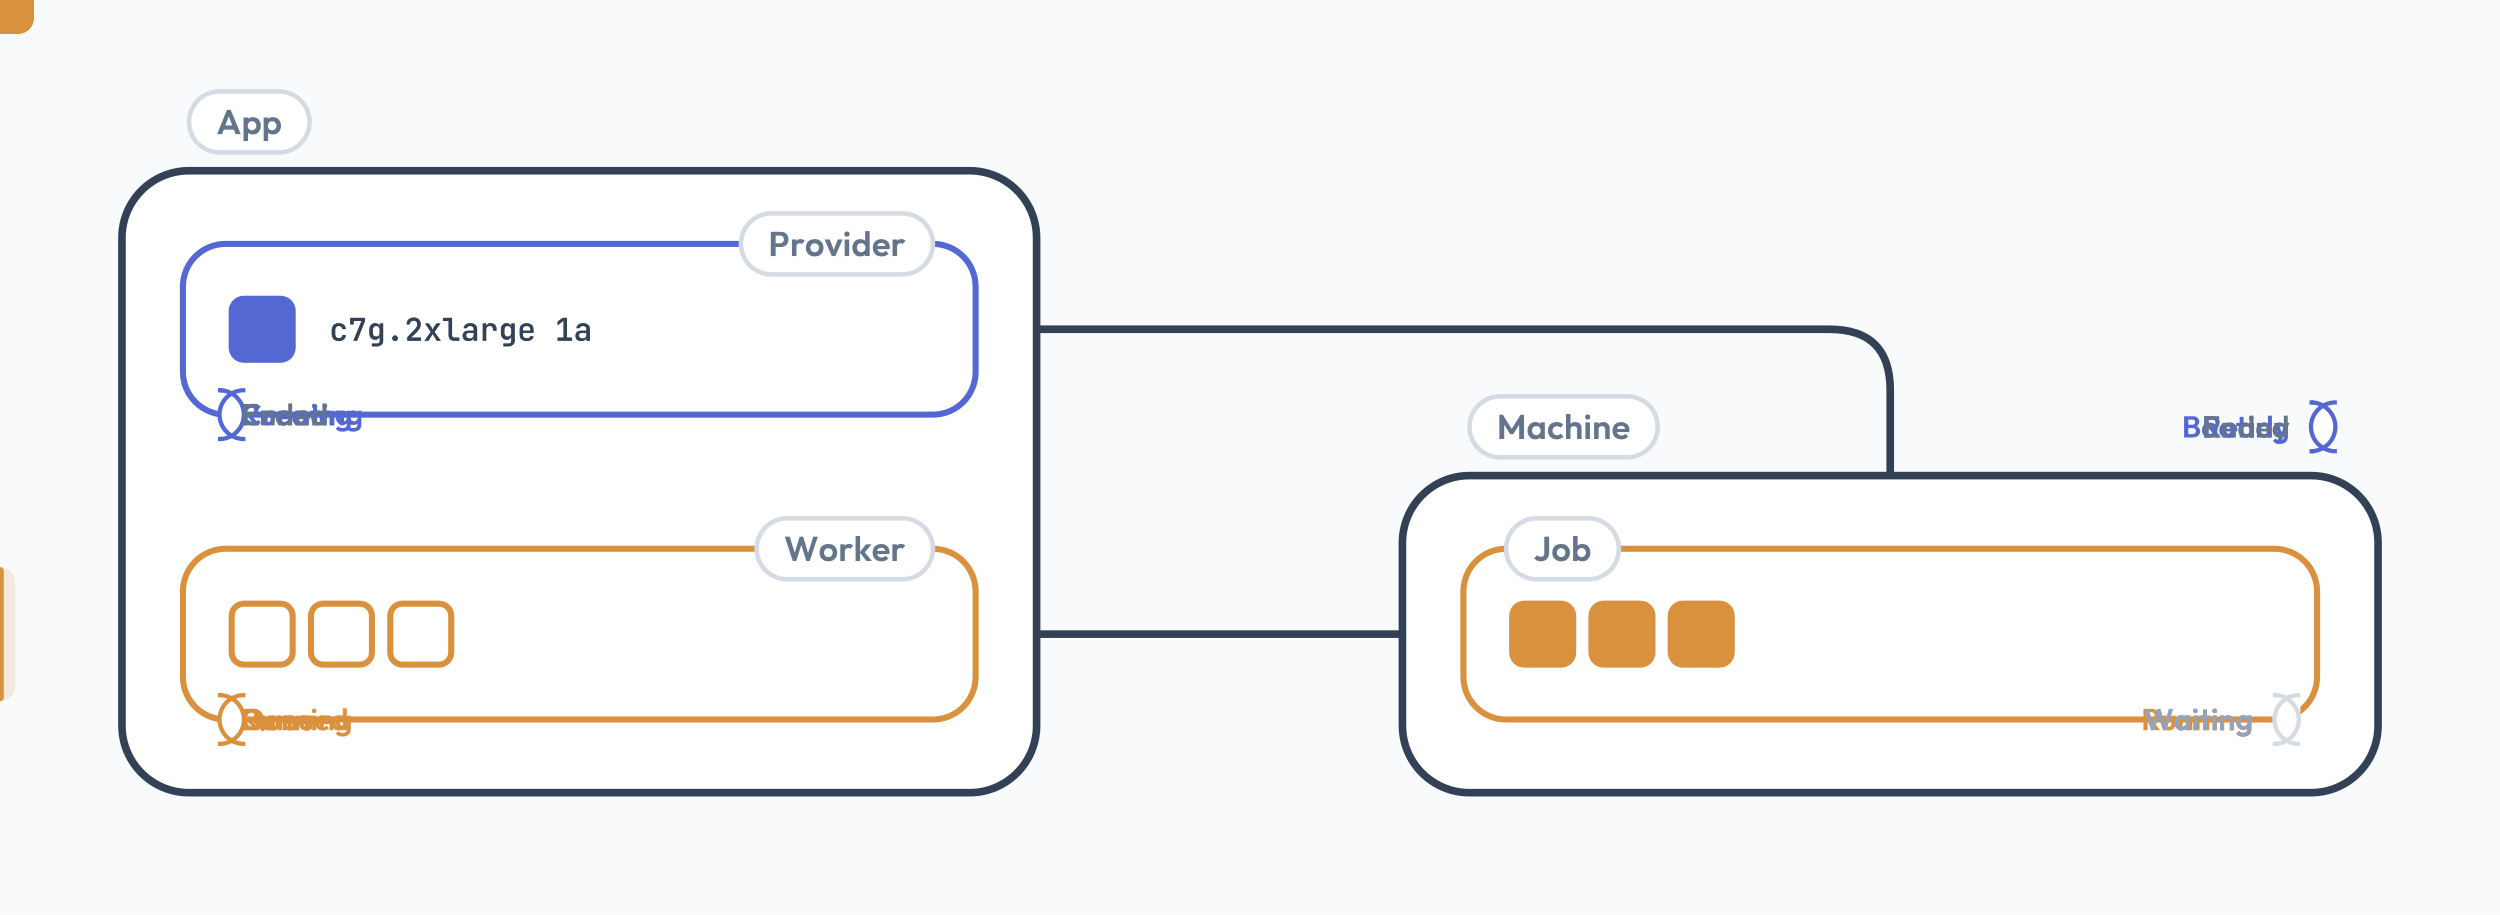
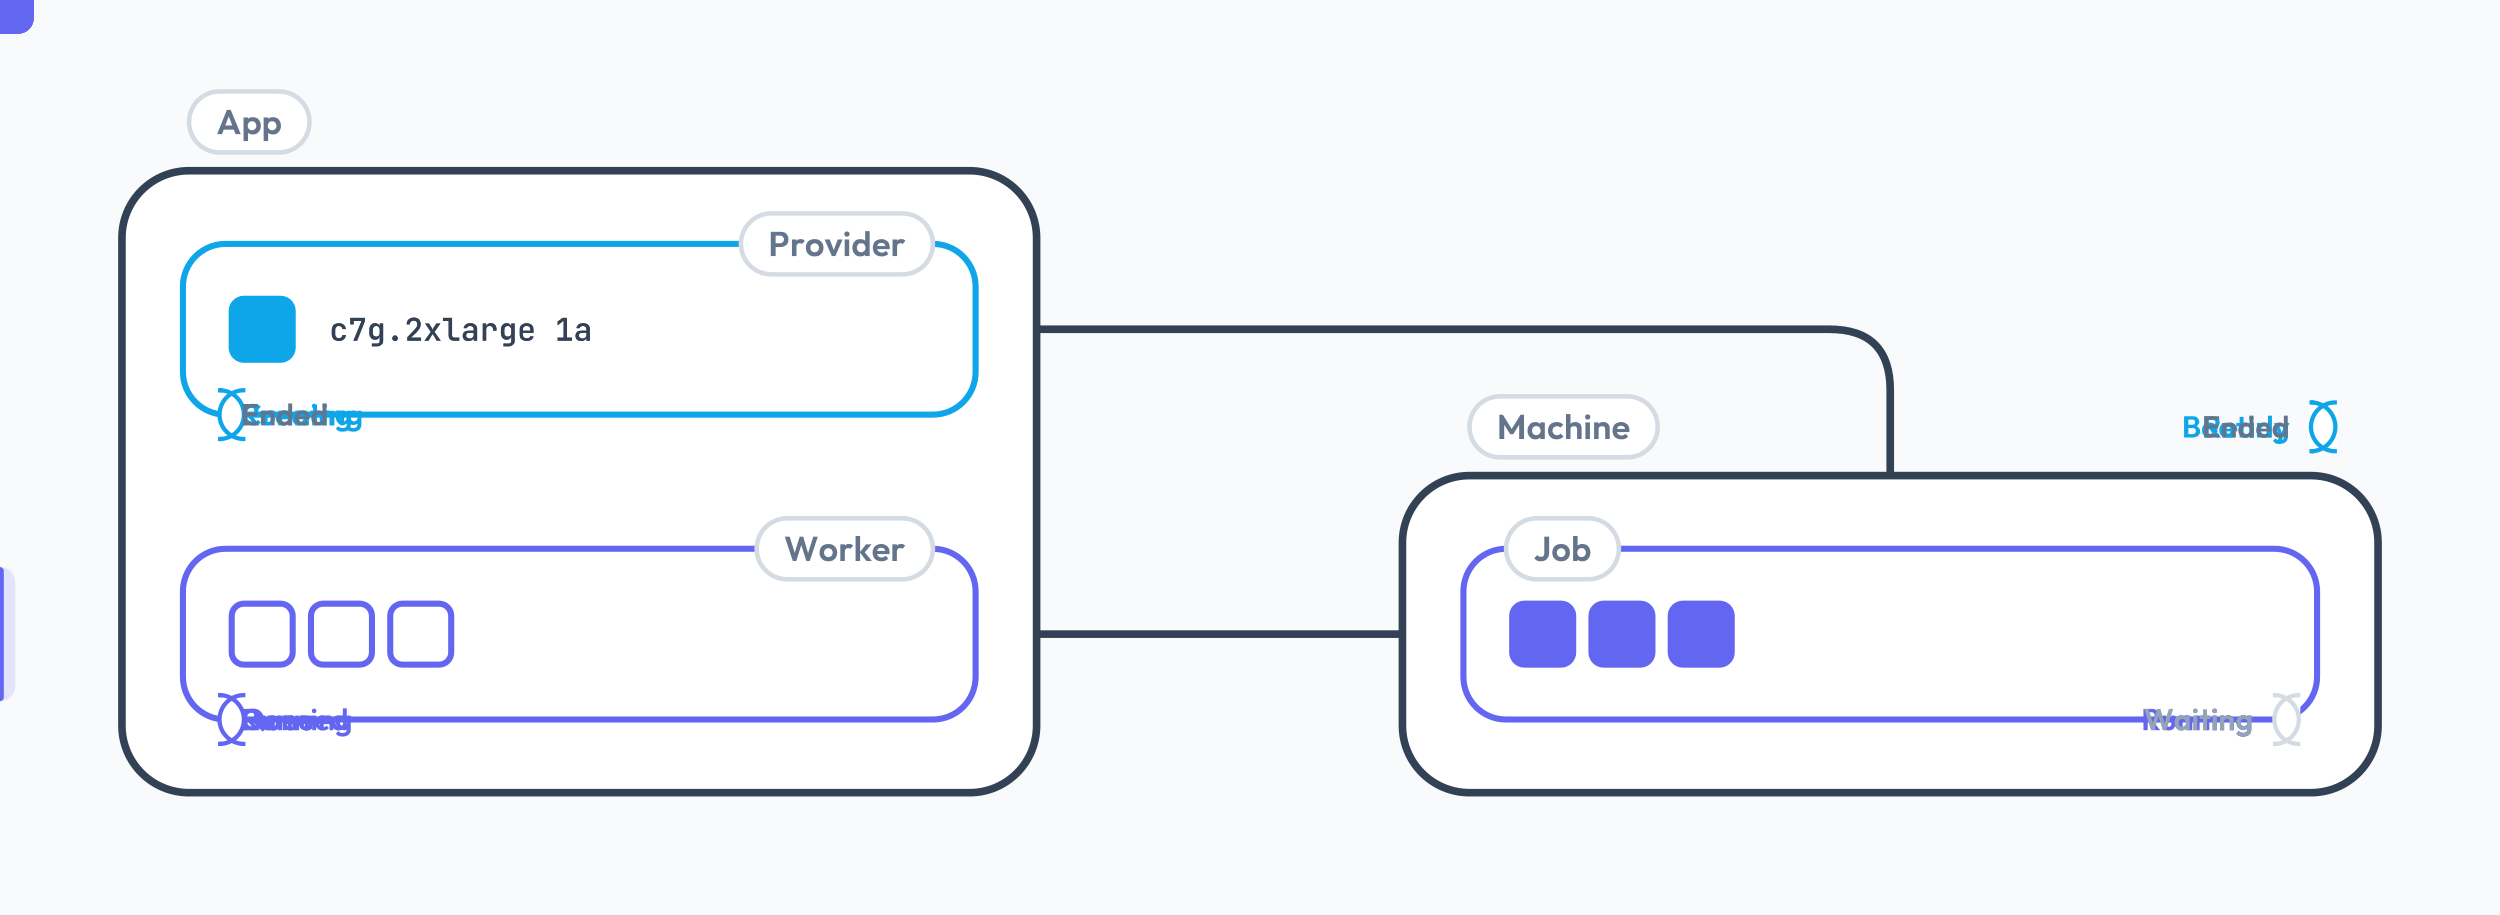
<svg xmlns="http://www.w3.org/2000/svg" viewBox="0 0 820 300" width="820" height="300">
  <style>
@keyframes a1{0.000%{opacity:0}2.113%{opacity:0}4.225%{opacity:1}77.465%{opacity:1}79.577%{opacity:0}100.000%{opacity:0}}
.a1{animation:a1 21.30s ease-in-out infinite}
@keyframes a2{0.000%{opacity:0}23.944%{opacity:0}26.056%{opacity:1}66.197%{opacity:1}68.310%{opacity:0}100.000%{opacity:0}}
.a2{animation:a2 21.30s ease-in-out infinite}
@keyframes a3{0.000%{opacity:1}10.563%{opacity:1}12.676%{opacity:0}77.465%{opacity:0}79.577%{opacity:1}100.000%{opacity:1}}
.a3{animation:a3 21.30s ease-in-out infinite}
@keyframes a4{0.000%{opacity:0}8.451%{opacity:0}10.563%{opacity:1}77.465%{opacity:1}79.577%{opacity:0}100.000%{opacity:0}}
.a4{animation:a4 21.30s ease-in-out infinite}
@keyframes a5{0.000%{transform:translate(-49.32px,0px)}10.563%{transform:translate(-49.32px,0px)}23.239%{transform:translate(-49.32px,0px)}25.352%{transform:translate(-42.71px,0px)}76.761%{transform:translate(-42.71px,0px)}78.873%{transform:translate(-42.69px,0px)}100.000%{transform:translate(-42.69px,0px)}}
.a5{animation:a5 21.30s ease-in-out infinite}
@keyframes a6{0.000%{transform:translate(-41.32px,0px) scaleX(33.32)}10.563%{transform:translate(-41.32px,0px) scaleX(33.32)}23.239%{transform:translate(-41.32px,0px) scaleX(33.32)}25.352%{transform:translate(-34.71px,0px) scaleX(26.71)}76.761%{transform:translate(-34.71px,0px) scaleX(26.71)}78.873%{transform:translate(-34.69px,0px) scaleX(26.69)}100.000%{transform:translate(-34.69px,0px) scaleX(26.69)}}
.a6{animation:a6 21.30s ease-in-out infinite}
@keyframes a7{0.000%{transform:translate(-8.00px,0px)}10.563%{transform:translate(-8.00px,0px)}23.239%{transform:translate(-8.00px,0px)}25.352%{transform:translate(-8.00px,0px)}76.761%{transform:translate(-8.00px,0px)}78.873%{transform:translate(-8.00px,0px)}100.000%{transform:translate(-8.00px,0px)}}
.a7{animation:a7 21.30s ease-in-out infinite}
- @keyframes a8{0.000%{stroke:#5468d4}10.563%{stroke:#5468d4}23.239%{stroke:#5468d4}25.352%{stroke:#5468d4}76.761%{stroke:#5468d4}78.873%{stroke:#64748b}100.000%{stroke:#64748b}}
+ @keyframes a8{0.000%{stroke:#0ea5e9}10.563%{stroke:#0ea5e9}23.239%{stroke:#0ea5e9}25.352%{stroke:#0ea5e9}76.761%{stroke:#0ea5e9}78.873%{stroke:#64748b}100.000%{stroke:#64748b}}
.a8{animation:a8 21.30s ease-in-out infinite}
@keyframes a9{0.000%{opacity:0}10.563%{opacity:0}12.676%{opacity:1}23.239%{opacity:1}24.296%{opacity:0}100.000%{opacity:0}}
.a9{animation:a9 21.30s ease-in-out infinite}
@keyframes a10{0.000%{opacity:0}24.296%{opacity:0}25.352%{opacity:1}76.761%{opacity:1}77.817%{opacity:0}100.000%{opacity:0}}
.a10{animation:a10 21.30s ease-in-out infinite}
@keyframes a11{0.000%{opacity:0}77.817%{opacity:0}78.873%{opacity:1}100.000%{opacity:1}}
.a11{animation:a11 21.30s ease-in-out infinite}
@keyframes a12{0.000%{opacity:0}10.563%{opacity:0}12.676%{opacity:1}94.366%{opacity:1}96.479%{opacity:0}100.000%{opacity:0}}
.a12{animation:a12 21.30s ease-in-out infinite}
@keyframes a13{0.000%{opacity:0}25.704%{opacity:0}28.169%{opacity:1}64.789%{opacity:1}67.254%{opacity:0}100.000%{opacity:0}}
.a13{animation:a13 21.30s ease-in-out infinite}
@keyframes a14{0.000%{opacity:0}26.408%{opacity:0}28.169%{opacity:1}64.789%{opacity:1}66.549%{opacity:0}100.000%{opacity:0}}
.a14{animation:a14 21.30s ease-in-out infinite}
@keyframes a15{0.000%{transform:translate(492px,0px);opacity:0}36.549%{transform:translate(492px,0px);opacity:0}36.620%{transform:translate(492px,0px);opacity:1}50.704%{transform:translate(748px,0px);opacity:1}52.113%{transform:translate(748px,0px);opacity:0}100.000%{transform:translate(492px,0px);opacity:0}}
.a15{animation:a15 21.30s linear infinite}
@keyframes a16{0.000%{opacity:0}26.056%{opacity:0}28.169%{opacity:1}64.789%{opacity:1}66.901%{opacity:0}100.000%{opacity:0}}
.a16{animation:a16 21.30s ease-in-out infinite}
@keyframes a17{0.000%{transform:translate(-49.91px,0px)}23.239%{transform:translate(-49.91px,0px)}28.169%{transform:translate(-49.91px,0px)}30.282%{transform:translate(-50.65px,0px)}64.789%{transform:translate(-50.65px,0px)}66.901%{transform:translate(-49.91px,0px)}100.000%{transform:translate(-49.91px,0px)}}
.a17{animation:a17 21.30s ease-in-out infinite}
@keyframes a18{0.000%{transform:translate(-41.91px,0px) scaleX(33.91)}23.239%{transform:translate(-41.91px,0px) scaleX(33.91)}28.169%{transform:translate(-41.91px,0px) scaleX(33.91)}30.282%{transform:translate(-42.65px,0px) scaleX(34.65)}64.789%{transform:translate(-42.65px,0px) scaleX(34.65)}66.901%{transform:translate(-41.91px,0px) scaleX(33.91)}100.000%{transform:translate(-41.91px,0px) scaleX(33.91)}}
.a18{animation:a18 21.30s ease-in-out infinite}
@keyframes a19{0.000%{transform:translate(-8.00px,0px)}23.239%{transform:translate(-8.00px,0px)}28.169%{transform:translate(-8.00px,0px)}30.282%{transform:translate(-8.00px,0px)}64.789%{transform:translate(-8.00px,0px)}66.901%{transform:translate(-8.00px,0px)}100.000%{transform:translate(-8.00px,0px)}}
.a19{animation:a19 21.30s ease-in-out infinite}
- @keyframes a20{0.000%{stroke:#d5dbe3}23.239%{stroke:#d5dbe3}28.169%{stroke:#d5dbe3}30.282%{stroke:#d9913e}64.789%{stroke:#d9913e}66.901%{stroke:#d5dbe3}100.000%{stroke:#d5dbe3}}
+ @keyframes a20{0.000%{stroke:#d5dbe3}23.239%{stroke:#d5dbe3}28.169%{stroke:#d5dbe3}30.282%{stroke:#6366f1}64.789%{stroke:#6366f1}66.901%{stroke:#d5dbe3}100.000%{stroke:#d5dbe3}}
.a20{animation:a20 21.30s ease-in-out infinite}
@keyframes a21{0.000%{opacity:0}23.239%{opacity:0}25.352%{opacity:1}28.169%{opacity:1}29.225%{opacity:0}100.000%{opacity:0}}
.a21{animation:a21 21.30s ease-in-out infinite}
@keyframes a22{0.000%{opacity:0}29.225%{opacity:0}30.282%{opacity:1}64.789%{opacity:1}65.845%{opacity:0}100.000%{opacity:0}}
.a22{animation:a22 21.30s ease-in-out infinite}
@keyframes a23{0.000%{opacity:0}65.845%{opacity:0}66.901%{opacity:1}100.000%{opacity:1}}
.a23{animation:a23 21.30s ease-in-out infinite}
@keyframes a24{0.000%{opacity:0}23.239%{opacity:0}25.352%{opacity:1}76.761%{opacity:1}78.873%{opacity:0}100.000%{opacity:0}}
.a24{animation:a24 21.30s ease-in-out infinite}
@keyframes a25{0.000%{opacity:1}26.056%{opacity:1}27.113%{opacity:0}98.944%{opacity:0}100.000%{opacity:1}}
.a25{animation:a25 21.30s ease-in-out infinite}
@keyframes a26{0.000%{opacity:0}25.000%{opacity:0}26.056%{opacity:1}98.944%{opacity:1}100.000%{opacity:0}}
.a26{animation:a26 21.30s ease-in-out infinite}
@keyframes a27{0.000%{opacity:0}21.831%{opacity:0}23.239%{opacity:1}77.465%{opacity:1}78.873%{opacity:0}100.000%{opacity:0}}
.a27{animation:a27 21.30s ease-in-out infinite}
@keyframes a28{0.000%{opacity:1}23.239%{opacity:1}24.648%{opacity:0}77.465%{opacity:0}79.577%{opacity:0.5}94.366%{opacity:0.5}100.000%{opacity:1}}
.a28{animation:a28 21.30s ease-in-out infinite}
@keyframes a29{0.000%{opacity:0}21.831%{opacity:0}23.239%{opacity:1}77.465%{opacity:1}78.873%{opacity:0}100.000%{opacity:0}}
.a29{animation:a29 21.30s ease-in-out infinite}
@keyframes a30{0.000%{transform:translate(0.00px,0px)}2.113%{transform:translate(0.00px,0px)}23.239%{transform:translate(0.00px,0px)}25.352%{transform:translate(0.00px,0px)}77.465%{transform:translate(0.00px,0px)}79.577%{transform:translate(0.00px,0px)}100.000%{transform:translate(0.00px,0px)}}
.a30{animation:a30 21.30s ease-in-out infinite}
@keyframes a31{0.000%{transform:translate(8.00px,0px) scaleX(38.10)}2.113%{transform:translate(8.00px,0px) scaleX(38.10)}23.239%{transform:translate(8.00px,0px) scaleX(38.10)}25.352%{transform:translate(8.00px,0px) scaleX(34.65)}77.465%{transform:translate(8.00px,0px) scaleX(34.65)}79.577%{transform:translate(8.00px,0px) scaleX(26.69)}100.000%{transform:translate(8.00px,0px) scaleX(26.69)}}
.a31{animation:a31 21.30s ease-in-out infinite}
@keyframes a32{0.000%{transform:translate(46.10px,0px)}2.113%{transform:translate(46.10px,0px)}23.239%{transform:translate(46.10px,0px)}25.352%{transform:translate(42.65px,0px)}77.465%{transform:translate(42.65px,0px)}79.577%{transform:translate(34.69px,0px)}100.000%{transform:translate(34.69px,0px)}}
.a32{animation:a32 21.30s ease-in-out infinite}
- @keyframes a33{0.000%{stroke:#5468d4}2.113%{stroke:#5468d4}23.239%{stroke:#5468d4}25.352%{stroke:#5468d4}77.465%{stroke:#5468d4}79.577%{stroke:#64748b}100.000%{stroke:#64748b}}
+ @keyframes a33{0.000%{stroke:#0ea5e9}2.113%{stroke:#0ea5e9}23.239%{stroke:#0ea5e9}25.352%{stroke:#0ea5e9}77.465%{stroke:#0ea5e9}79.577%{stroke:#64748b}100.000%{stroke:#64748b}}
.a33{animation:a33 21.30s ease-in-out infinite}
@keyframes a34{0.000%{opacity:0}2.113%{opacity:0}4.225%{opacity:1}23.239%{opacity:1}24.296%{opacity:0}100.000%{opacity:0}}
.a34{animation:a34 21.30s ease-in-out infinite}
@keyframes a35{0.000%{opacity:0}24.296%{opacity:0}25.352%{opacity:1}77.465%{opacity:1}78.521%{opacity:0}100.000%{opacity:0}}
.a35{animation:a35 21.30s ease-in-out infinite}
@keyframes a36{0.000%{opacity:0}78.521%{opacity:0}79.577%{opacity:1}100.000%{opacity:1}}
.a36{animation:a36 21.30s ease-in-out infinite}
@keyframes a37{0.000%{opacity:0}2.113%{opacity:0}4.225%{opacity:1}94.366%{opacity:1}96.479%{opacity:0}100.000%{opacity:0}}
.a37{animation:a37 21.30s ease-in-out infinite}
@keyframes a38{0.000%{transform:translate(0.00px,0px)}2.113%{transform:translate(0.00px,0px)}26.056%{transform:translate(0.00px,0px)}28.169%{transform:translate(0.00px,0px)}66.197%{transform:translate(0.00px,0px)}68.310%{transform:translate(0.00px,0px)}100.000%{transform:translate(0.00px,0px)}}
.a38{animation:a38 21.30s ease-in-out infinite}
@keyframes a39{0.000%{transform:translate(8.00px,0px) scaleX(33.31)}2.113%{transform:translate(8.00px,0px) scaleX(33.31)}26.056%{transform:translate(8.00px,0px) scaleX(33.31)}28.169%{transform:translate(8.00px,0px) scaleX(34.65)}66.197%{transform:translate(8.00px,0px) scaleX(34.65)}68.310%{transform:translate(8.00px,0px) scaleX(22.09)}100.000%{transform:translate(8.00px,0px) scaleX(22.09)}}
.a39{animation:a39 21.30s ease-in-out infinite}
@keyframes a40{0.000%{transform:translate(41.31px,0px)}2.113%{transform:translate(41.31px,0px)}26.056%{transform:translate(41.31px,0px)}28.169%{transform:translate(42.65px,0px)}66.197%{transform:translate(42.65px,0px)}68.310%{transform:translate(30.09px,0px)}100.000%{transform:translate(30.09px,0px)}}
.a40{animation:a40 21.30s ease-in-out infinite}
- @keyframes a41{0.000%{stroke:#d9913e}2.113%{stroke:#d9913e}26.056%{stroke:#d9913e}28.169%{stroke:#d9913e}66.197%{stroke:#d9913e}68.310%{stroke:#d9913e}100.000%{stroke:#d9913e}}
+ @keyframes a41{0.000%{stroke:#6366f1}2.113%{stroke:#6366f1}26.056%{stroke:#6366f1}28.169%{stroke:#6366f1}66.197%{stroke:#6366f1}68.310%{stroke:#6366f1}100.000%{stroke:#6366f1}}
.a41{animation:a41 21.30s ease-in-out infinite}
@keyframes a42{0.000%{opacity:0}2.113%{opacity:0}4.225%{opacity:1}26.056%{opacity:1}27.113%{opacity:0}100.000%{opacity:0}}
.a42{animation:a42 21.30s ease-in-out infinite}
@keyframes a43{0.000%{opacity:0}27.113%{opacity:0}28.169%{opacity:1}66.197%{opacity:1}67.254%{opacity:0}100.000%{opacity:0}}
.a43{animation:a43 21.30s ease-in-out infinite}
@keyframes a44{0.000%{opacity:0}67.254%{opacity:0}68.310%{opacity:1}100.000%{opacity:1}}
.a44{animation:a44 21.30s ease-in-out infinite}
@keyframes a45{0.000%{opacity:0}2.113%{opacity:0}4.225%{opacity:1}94.366%{opacity:1}96.479%{opacity:0}100.000%{opacity:0}}
.a45{animation:a45 21.30s ease-in-out infinite}
@keyframes a46{0.000%{transform:translate(320.0px,108.0px);opacity:0}4.155%{transform:translate(320.0px,108.0px);opacity:0}4.232%{transform:translate(320.0px,108.0px);opacity:1}9.537%{transform:translate(620.0px,108.0px);opacity:1}10.563%{transform:translate(620.0px,166.0px);opacity:1}11.127%{transform:translate(620.0px,166.0px);opacity:0}100.000%{transform:translate(620.0px,166.0px);opacity:0}}
.a46{animation:a46 21.30s linear infinite}
@keyframes a47{0.000%{transform:translate(320.0px,108.0px);opacity:0}70.352%{transform:translate(320.0px,108.0px);opacity:0}70.430%{transform:translate(320.0px,108.0px);opacity:1}75.734%{transform:translate(620.0px,108.0px);opacity:1}76.761%{transform:translate(620.0px,166.0px);opacity:1}77.324%{transform:translate(620.0px,166.0px);opacity:0}100.000%{transform:translate(620.0px,166.0px);opacity:0}}
.a47{animation:a47 21.30s linear infinite}
@keyframes a48{0.000%{opacity:1}31.690%{opacity:1}31.761%{opacity:0}98.592%{opacity:0}100.000%{opacity:1}}
.a48{animation:a48 21.30s ease-in-out infinite}
@keyframes a49{0.000%{transform:translate(86.0px,208.0px);opacity:0}31.620%{transform:translate(86.0px,208.0px);opacity:0}31.697%{transform:translate(86.0px,208.0px);opacity:1}39.437%{transform:translate(558.0px,208.0px);opacity:1}40.955%{transform:translate(558.0px,208.0px);opacity:1}41.026%{transform:translate(558.0px,208.0px);opacity:0}100.000%{transform:translate(558.0px,208.0px);opacity:0}}
.a49{animation:a49 21.30s linear infinite}
@keyframes a50{0.000%{opacity:0}39.688%{opacity:0}40.251%{opacity:1}57.746%{opacity:1}58.310%{opacity:0}100.000%{opacity:0}}
.a50{animation:a50 21.30s ease-in-out infinite}
@keyframes a51{0.000%{transform:translate(558.0px,208.0px);opacity:0}57.676%{transform:translate(558.0px,208.0px);opacity:0}57.754%{transform:translate(558.0px,208.0px);opacity:1}65.493%{transform:translate(138.0px,208.0px);opacity:1}94.366%{transform:translate(138.0px,208.0px);opacity:1}94.437%{transform:translate(138.0px,208.0px);opacity:0}100.000%{transform:translate(138.0px,208.0px);opacity:0}}
.a51{animation:a51 21.30s linear infinite}
@keyframes a52{0.000%{opacity:1}29.577%{opacity:1}29.648%{opacity:0}98.592%{opacity:0}100.000%{opacity:1}}
.a52{animation:a52 21.30s ease-in-out infinite}
@keyframes a53{0.000%{transform:translate(112.0px,208.0px);opacity:0}29.507%{transform:translate(112.0px,208.0px);opacity:0}29.585%{transform:translate(112.0px,208.0px);opacity:1}37.324%{transform:translate(532.0px,208.0px);opacity:1}39.525%{transform:translate(532.0px,208.0px);opacity:1}39.595%{transform:translate(532.0px,208.0px);opacity:0}100.000%{transform:translate(532.0px,208.0px);opacity:0}}
.a53{animation:a53 21.30s linear infinite}
@keyframes a54{0.000%{opacity:0}38.257%{opacity:0}38.820%{opacity:1}55.634%{opacity:1}56.197%{opacity:0}100.000%{opacity:0}}
.a54{animation:a54 21.30s ease-in-out infinite}
@keyframes a55{0.000%{transform:translate(532.0px,208.0px);opacity:0}55.563%{transform:translate(532.0px,208.0px);opacity:0}55.641%{transform:translate(532.0px,208.0px);opacity:1}63.380%{transform:translate(112.0px,208.0px);opacity:1}94.366%{transform:translate(112.0px,208.0px);opacity:1}94.437%{transform:translate(112.0px,208.0px);opacity:0}100.000%{transform:translate(112.0px,208.0px);opacity:0}}
.a55{animation:a55 21.30s linear infinite}
@keyframes a56{0.000%{opacity:1}27.465%{opacity:1}27.535%{opacity:0}98.592%{opacity:0}100.000%{opacity:1}}
.a56{animation:a56 21.30s ease-in-out infinite}
@keyframes a57{0.000%{transform:translate(138.0px,208.0px);opacity:0}27.394%{transform:translate(138.0px,208.0px);opacity:0}27.472%{transform:translate(138.0px,208.0px);opacity:1}35.211%{transform:translate(506.0px,208.0px);opacity:1}38.094%{transform:translate(506.0px,208.0px);opacity:1}38.165%{transform:translate(506.0px,208.0px);opacity:0}100.000%{transform:translate(506.0px,208.0px);opacity:0}}
.a57{animation:a57 21.30s linear infinite}
@keyframes a58{0.000%{opacity:0}36.827%{opacity:0}37.390%{opacity:1}53.521%{opacity:1}54.085%{opacity:0}100.000%{opacity:0}}
.a58{animation:a58 21.30s ease-in-out infinite}
@keyframes a59{0.000%{transform:translate(506.0px,208.0px);opacity:0}53.451%{transform:translate(506.0px,208.0px);opacity:0}53.528%{transform:translate(506.0px,208.0px);opacity:1}61.268%{transform:translate(86.0px,208.0px);opacity:1}94.366%{transform:translate(86.0px,208.0px);opacity:1}94.437%{transform:translate(86.0px,208.0px);opacity:0}100.000%{transform:translate(86.0px,208.0px);opacity:0}}
.a59{animation:a59 21.30s linear infinite}
</style>
  <rect width="820" height="300" fill="#f8fafc" />
  <defs>
    <path id="g0" d="M7 0V-70H17L45 -25H40L68 -70H78V0H64V-47L67 -46L47 -14H38L18 -46L21 -47V0Z" />
    <path id="g1" d="M26 1Q19 1 14 -2Q9 -6 6 -11Q3 -17 3 -24Q3 -31 6 -37Q9 -43 14 -46Q19 -49 26 -49Q31 -49 35 -47Q39 -45 42 -41Q44 -38 44 -33V-15Q44 -11 42 -7Q39 -3 35 -1Q31 1 26 1ZM28 -11Q34 -11 37 -15Q41 -18 41 -24Q41 -28 39 -31Q38 -34 35 -36Q32 -37 28 -37Q25 -37 22 -36Q19 -34 18 -31Q16 -28 16 -24Q16 -20 18 -17Q19 -14 22 -13Q25 -11 28 -11ZM40 0V-13L42 -25L40 -36V-48H53V0Z" />
    <path id="g2" d="M29 1Q21 1 15 -2Q9 -6 6 -11Q3 -17 3 -24Q3 -31 6 -37Q9 -43 15 -46Q21 -49 29 -49Q34 -49 39 -47Q44 -45 47 -41L39 -33Q37 -35 34 -36Q32 -37 29 -37Q25 -37 22 -35Q19 -34 18 -31Q16 -28 16 -24Q16 -20 18 -17Q19 -15 22 -13Q25 -11 29 -11Q32 -11 35 -12Q37 -13 39 -16L48 -7Q44 -3 39 -1Q34 1 29 1Z" />
    <path id="g3" d="M38 0V-28Q38 -32 36 -35Q33 -37 29 -37Q26 -37 24 -36Q21 -35 20 -33Q19 -31 19 -28L14 -30Q14 -36 16 -40Q19 -44 23 -47Q27 -49 33 -49Q38 -49 42 -47Q47 -45 49 -40Q51 -36 51 -31V0ZM6 0V-72H19V0Z" />
    <path id="g4" d="M6 0V-48H19V0ZM12 -56Q9 -56 7 -58Q5 -60 5 -64Q5 -67 7 -69Q9 -71 12 -71Q16 -71 18 -69Q20 -67 20 -64Q20 -60 18 -58Q16 -56 12 -56Z" />
    <path id="g5" d="M38 0V-28Q38 -32 36 -35Q33 -37 29 -37Q26 -37 24 -36Q21 -35 20 -33Q19 -31 19 -28L14 -30Q14 -36 16 -40Q19 -44 23 -47Q27 -49 33 -49Q38 -49 42 -47Q47 -44 49 -40Q51 -35 51 -31V0ZM6 0V-48H19V0Z" />
    <path id="g6" d="M29 1Q21 1 15 -2Q9 -5 6 -11Q3 -17 3 -24Q3 -31 6 -37Q9 -43 15 -46Q21 -49 28 -49Q35 -49 40 -46Q46 -43 49 -38Q52 -32 52 -25Q52 -24 52 -23Q51 -21 51 -20L10 -20V-29L45 -29L40 -25Q40 -30 38 -33Q37 -35 34 -37Q32 -38 28 -38Q24 -38 21 -37Q18 -35 17 -32Q15 -29 15 -24Q15 -20 17 -17Q19 -13 22 -12Q25 -10 29 -10Q32 -10 35 -11Q38 -13 41 -15L48 -7Q45 -3 40 -1Q35 1 29 1Z" />
    <path id="g7" d="M17 0V-11H36Q40 -11 43 -14Q46 -17 46 -21Q46 -24 45 -26Q43 -29 41 -30Q39 -31 36 -31H17V-42H34Q38 -42 41 -44Q43 -46 43 -51Q43 -55 41 -57Q38 -59 34 -59H17V-70H36Q43 -70 47 -68Q52 -65 54 -61Q57 -57 57 -52Q57 -46 53 -42Q50 -37 43 -35L43 -40Q51 -37 55 -32Q60 -27 60 -20Q60 -15 57 -10Q54 -5 49 -3Q43 0 36 0ZM7 0V-70H21V0Z" />
    <path id="g8" d="M28 1Q21 1 15 -2Q9 -6 6 -11Q3 -17 3 -24Q3 -31 6 -37Q9 -43 15 -46Q21 -49 28 -49Q36 -49 42 -46Q47 -43 51 -37Q54 -31 54 -24Q54 -17 51 -11Q48 -6 42 -2Q36 1 28 1ZM28 -11Q32 -11 35 -13Q38 -14 39 -17Q41 -20 41 -24Q41 -28 39 -31Q38 -34 35 -35Q32 -37 28 -37Q25 -37 22 -35Q19 -34 18 -31Q16 -28 16 -24Q16 -20 18 -17Q19 -14 22 -13Q25 -11 28 -11Z" />
    <path id="g9" d="M13 0V-68H26V0ZM2 -37V-48H37V-37Z" />
    <path id="g10" d="M26 21Q18 21 12 19Q6 16 3 11L11 3Q14 6 18 8Q21 9 26 9Q32 9 36 6Q39 3 39 -2V-14L41 -25L39 -36V-48H52V-2Q52 5 49 10Q46 15 40 18Q34 21 26 21ZM25 -1Q19 -1 14 -4Q9 -8 6 -13Q3 -19 3 -25Q3 -32 6 -38Q9 -43 14 -46Q19 -49 25 -49Q31 -49 35 -47Q39 -45 41 -41Q44 -38 44 -33V-18Q44 -13 41 -9Q39 -5 35 -3Q31 -1 25 -1ZM28 -13Q32 -13 34 -15Q37 -16 38 -19Q40 -22 40 -25Q40 -29 38 -32Q37 -34 34 -36Q32 -37 28 -37Q24 -37 22 -36Q19 -34 18 -32Q16 -29 16 -25Q16 -22 18 -19Q19 -16 22 -15Q24 -13 28 -13Z" />
    <path id="g11" d="M17 -29V-40H33Q38 -40 41 -43Q44 -45 44 -50Q44 -54 41 -56Q39 -59 34 -59H17V-70H35Q42 -70 47 -68Q52 -65 55 -60Q58 -56 58 -50Q58 -44 55 -39Q52 -34 47 -32Q41 -29 34 -29ZM7 0V-70H21V0ZM46 0 22 -30 35 -34 62 0Z" />
    <path id="g12" d="M26 1Q19 1 14 -2Q9 -6 6 -11Q3 -17 3 -24Q3 -31 6 -37Q9 -43 14 -46Q19 -49 26 -49Q31 -49 36 -47Q40 -45 42 -41Q45 -38 45 -33V-16Q45 -11 42 -7Q40 -3 36 -1Q31 1 26 1ZM28 -11Q32 -11 35 -13Q38 -14 39 -17Q41 -20 41 -24Q41 -28 39 -31Q38 -34 35 -36Q32 -37 28 -37Q25 -37 22 -36Q19 -34 18 -31Q16 -28 16 -24Q16 -20 18 -17Q19 -14 22 -13Q25 -11 28 -11ZM53 0H40V-13L42 -25L40 -36V-72H53Z" />
    <path id="g13" d="M21 0 1 -48H15L28 -11H24L38 -48H52L30 0ZM8 20 22 -11 30 0 22 20Z" />
    <path id="g14" d="M7 0V-70H21V0ZM17 0V-12H56V0ZM17 -30V-42H53V-30ZM17 -58V-70H56V-58Z" />
    <path id="g15" d="M21 1Q15 1 10 -1Q5 -4 2 -8L11 -17Q13 -14 15 -13Q18 -12 21 -12Q24 -12 27 -13Q29 -14 30 -17Q31 -19 31 -23V-70H45V-24Q45 -16 42 -11Q39 -5 34 -2Q28 1 21 1Z" />
    <path id="g16" d="M33 1Q27 1 23 -1Q19 -3 16 -7Q14 -11 14 -16V-33Q14 -38 16 -41Q19 -45 23 -47Q27 -49 33 -49Q39 -49 45 -46Q50 -43 53 -37Q56 -31 56 -24Q56 -17 53 -11Q50 -6 45 -2Q39 1 33 1ZM6 0V-72H19V-36L17 -25L19 -13V0ZM30 -11Q34 -11 37 -13Q39 -14 41 -17Q43 -20 43 -24Q43 -28 41 -31Q39 -34 37 -36Q34 -37 30 -37Q27 -37 24 -36Q21 -34 20 -31Q18 -28 18 -24Q18 -20 20 -17Q21 -14 24 -13Q27 -11 30 -11Z" />
    <path id="g17" d="M25 0 2 -70H16L33 -16H28L45 -70H55L71 -16H67L84 -70H97L74 0H64L47 -54H52L35 0Z" />
    <path id="g18" d="M26 1Q20 1 15 -2Q10 -4 7 -9Q5 -14 5 -20V-48H18V-21Q18 -18 19 -15Q20 -13 22 -12Q24 -11 26 -11Q30 -11 33 -14Q35 -16 35 -21V-48H48V-20Q48 -14 45 -9Q43 -4 38 -2Q33 1 26 1Z" />
    <path id="g19" d="M2 0 30 -70H41L70 0H55L33 -58H38L16 0ZM17 -13V-25H55V-13Z" />
    <path id="g20" d="M33 1Q27 1 23 -1Q19 -3 16 -7Q14 -11 14 -15V-33Q14 -37 16 -41Q19 -45 23 -47Q27 -49 33 -49Q39 -49 45 -46Q50 -43 53 -37Q56 -31 56 -24Q56 -17 53 -11Q50 -6 45 -2Q39 1 33 1ZM6 20V-48H19V-36L17 -24L19 -12V20ZM30 -11Q34 -11 37 -13Q39 -14 41 -17Q43 -20 43 -24Q43 -28 41 -31Q39 -34 37 -36Q34 -37 30 -37Q27 -37 24 -36Q21 -34 20 -31Q18 -28 18 -24Q18 -20 20 -17Q21 -14 24 -13Q27 -11 30 -11Z" />
    <path id="g21" d="M17 -26V-37H34Q37 -37 39 -38Q42 -40 43 -42Q45 -45 45 -48Q45 -52 43 -54Q42 -57 39 -58Q37 -59 34 -59H17V-70H35Q42 -70 47 -68Q52 -65 55 -60Q58 -55 58 -48Q58 -41 55 -36Q52 -31 47 -29Q42 -26 35 -26ZM7 0V-70H21V0Z" />
    <path id="g22" d="M6 0V-48H19V0ZM19 -27 14 -30Q15 -39 19 -44Q23 -49 31 -49Q35 -49 38 -48Q40 -47 43 -44L35 -35Q33 -36 32 -37Q30 -37 28 -37Q24 -37 22 -35Q19 -32 19 -27Z" />
    <path id="g23" d="M21 0 0 -48H15L30 -8H23L38 -48H52L31 0Z" />
    <path id="g24" d="M37 0 18 -25 36 -48H52L30 -22L30 -28L53 0ZM6 0V-72H19V0Z" />
    <path id="g25" d="M30 1Q24 1 18 -2Q13 -4 11 -9Q8 -14 8 -20V-35Q8 -41 11 -46Q13 -51 18 -53Q24 -56 30 -56Q40 -56 46 -51Q52 -46 53 -37H42Q42 -41 39 -44Q36 -47 30 -47Q25 -47 22 -43Q19 -40 19 -35V-20Q19 -15 22 -12Q25 -8 30 -8Q36 -8 39 -11Q42 -14 42 -18H53Q52 -9 46 -4Q40 1 30 1Z" />
    <path id="g26" d="M17 0 43 -63H18V-52H7V-73H54V-63L29 0Z" />
    <path id="g27" d="M16 18V9H33Q37 9 39 7Q41 5 41 1V-5L41 -15H39L41 -17Q41 -11 37 -7Q33 -3 26 -3Q18 -3 13 -9Q8 -15 8 -24V-35Q8 -45 13 -50Q18 -56 26 -56Q33 -56 37 -52Q41 -49 41 -42L39 -44H41L41 -55H52V1Q52 9 46 13Q41 18 33 18ZM30 -13Q35 -13 38 -16Q41 -19 41 -25V-35Q41 -40 38 -43Q35 -47 30 -47Q25 -47 22 -44Q19 -40 19 -35V-25Q19 -19 22 -16Q25 -13 30 -13Z" />
    <path id="g28" d="M30 1Q26 1 24 -1Q21 -4 21 -8Q21 -12 24 -14Q26 -17 30 -17Q34 -17 36 -14Q39 -12 39 -8Q39 -4 36 -1Q34 1 30 1Z" />
    <path id="g29" d="M9 0V-11L31 -34Q36 -39 39 -44Q41 -48 41 -52Q41 -58 38 -61Q35 -64 30 -64Q24 -64 21 -61Q17 -58 17 -52H7Q7 -59 10 -64Q13 -69 18 -71Q23 -74 30 -74Q37 -74 42 -71Q47 -69 49 -64Q52 -59 52 -53Q52 -47 49 -40Q45 -34 38 -26L21 -10H53V0Z" />
    <path id="g30" d="M4 0 24 -28 6 -55H18L28 -40Q28 -39 29 -37Q30 -36 30 -35Q30 -36 31 -37Q32 -39 32 -40L42 -55H55L36 -28L56 0H43L33 -17Q32 -18 31 -19Q31 -21 30 -22Q30 -21 29 -19Q28 -18 27 -17L17 0Z" />
    <path id="g31" d="M38 0Q33 0 29 -2Q25 -4 23 -8Q21 -12 21 -17V-63H3V-73H32V-17Q32 -14 34 -12Q35 -10 38 -10H55V0Z" />
    <path id="g32" d="M25 1Q16 1 11 -3Q6 -8 6 -16Q6 -23 11 -28Q16 -32 26 -32H41V-37Q41 -42 38 -44Q35 -47 30 -47Q26 -47 23 -45Q20 -43 19 -40H9Q10 -47 16 -52Q22 -56 31 -56Q40 -56 46 -51Q52 -46 52 -38V0H41V-10H40L41 -12Q41 -6 37 -3Q32 1 25 1ZM28 -7Q34 -7 37 -10Q41 -13 41 -18V-25H26Q22 -25 19 -23Q17 -20 17 -16Q17 -12 20 -10Q23 -7 28 -7Z" />
    <path id="g33" d="M10 0V-55H21V-44H23L20 -38Q20 -47 24 -51Q28 -56 35 -56Q44 -56 49 -51Q54 -45 54 -36V-32H43V-35Q43 -41 40 -44Q38 -47 32 -47Q27 -47 24 -44Q21 -41 21 -35V0Z" />
    <path id="g34" d="M30 1Q23 1 18 -2Q13 -4 10 -9Q8 -14 8 -20V-35Q8 -41 10 -46Q13 -51 18 -53Q23 -56 30 -56Q37 -56 42 -53Q47 -51 50 -46Q52 -41 52 -35V-25H18V-20Q18 -14 21 -11Q24 -8 30 -8Q35 -8 38 -9Q41 -11 41 -14H52Q51 -7 45 -3Q39 1 30 1ZM42 -31V-35Q42 -41 39 -44Q36 -47 30 -47Q24 -47 21 -44Q18 -41 18 -35V-32L43 -32Z" />
    <path id="g35" d="M9 0V-10H28V-64L9 -49V-61L25 -73H39V-10H55V0Z" />
    <path id="g36" d="M40 1Q32 1 25 -2Q19 -4 14 -9Q9 -14 6 -21Q4 -28 4 -35Q4 -43 6 -49Q9 -56 14 -61Q19 -66 25 -69Q32 -71 40 -71Q48 -71 55 -69Q61 -66 66 -61L57 -52Q54 -55 50 -57Q45 -59 40 -59Q35 -59 31 -57Q27 -55 24 -52Q21 -49 19 -45Q18 -40 18 -35Q18 -30 19 -26Q21 -21 24 -18Q27 -15 31 -13Q35 -12 40 -12Q46 -12 50 -13Q54 -15 57 -18L66 -9Q61 -4 55 -2Q48 1 40 1Z" />
    <path id="g37" d="M40 1Q32 1 26 -2Q19 -4 14 -9Q9 -14 6 -21Q4 -28 4 -35Q4 -43 6 -49Q9 -56 14 -61Q19 -66 26 -69Q32 -71 40 -71Q48 -71 54 -69Q61 -66 66 -61Q71 -56 74 -49Q76 -43 76 -35Q76 -28 74 -21Q71 -14 66 -9Q61 -4 54 -2Q48 1 40 1ZM72 5 40 -27 48 -35 80 -3ZM40 -12Q47 -12 52 -15Q57 -18 60 -23Q62 -28 62 -35Q62 -40 61 -45Q59 -49 56 -52Q53 -55 49 -57Q45 -59 40 -59Q33 -59 28 -56Q23 -53 20 -48Q18 -42 18 -35Q18 -30 19 -26Q21 -21 24 -18Q27 -15 31 -13Q35 -12 40 -12Z" />
    <path id="g38" d="M16 0V-12H34Q41 -12 46 -15Q51 -18 54 -23Q57 -28 57 -35Q57 -42 54 -47Q51 -52 46 -55Q41 -58 34 -58H16V-70H35Q42 -70 49 -68Q56 -65 61 -60Q66 -56 68 -49Q71 -43 71 -35Q71 -28 68 -21Q66 -15 61 -10Q56 -5 49 -3Q43 0 35 0ZM7 0V-70H21V0Z" />
  </defs>
  <path d="M340,108.0 L600.0,108.0 Q620.0,108.0 620.0,128.0 L620.0,156.0" fill="none" stroke="#d5dbe3" stroke-width="2.5" stroke-linecap="round" stroke-linejoin="round" />
  <g class="a1">
    <path d="M340,108.0 L600.0,108.0 Q620.0,108.0 620.0,128.0 L620.0,156.0" fill="none" stroke="#334155" stroke-width="2.5" stroke-linecap="round" stroke-linejoin="round" />
  </g>
  <path d="M340,208.0 L460,208.0" fill="none" stroke="#d5dbe3" stroke-width="2.5" stroke-linecap="round" stroke-linejoin="round" />
  <g class="a2">
    <path d="M340,208.0 L460,208.0" fill="none" stroke="#334155" stroke-width="2.5" stroke-linecap="round" stroke-linejoin="round" />
  </g>
  <rect x="460" y="156.0" width="320" height="104" rx="22" fill="#ffffff" />
  <rect class="a3" x="460" y="156.0" width="320" height="104" rx="22" fill="none" stroke="#d5dbe3" stroke-width="1.33" stroke-dasharray="8.90 3.46 0.01 3.46 0.01 3.46" stroke-linecap="round" />
  <rect class="a4" x="460" y="156.0" width="320" height="104" rx="22" fill="none" stroke="#334155" stroke-width="2.5" />
  <rect x="482.00" y="130.0" width="61.73" height="20" rx="10" fill="#ffffff" stroke="#d5dbe3" stroke-width="1.5" />
  <g transform="translate(491.00,144.00) scale(0.1138)" fill="#64748b">
    <use href="#g0" x="0" />
    <use href="#g1" x="85" />
    <use href="#g2" x="144" />
    <use href="#g3" x="193" />
    <use href="#g4" x="249" />
    <use href="#g5" x="274" />
    <use href="#g6" x="330" />
  </g>
  <g transform="translate(758.00,140.00)">
    <g class="a12">
      <g class="a5">
        <path d="M8.5,-8 H8 A8,8 0 0 0 8,8 H8.5 Z" fill="#ffffff" />
      </g>
      <g class="a6">
        <rect x="0" y="-8" width="1" height="16" fill="#ffffff" />
      </g>
      <g class="a7">
        <path d="M-0.5,-8 H0 A8,8 0 0 1 0,8 H-0.5 Z" fill="#ffffff" />
      </g>
      <g class="a5">
-         <path d="M8.5,-8 H8 A8,8 0 0 0 8,8 H8.5" fill="none" stroke="#5468d4" stroke-width="1.4" class="a8" />
+         <path d="M8.5,-8 H8 A8,8 0 0 0 8,8 H8.5" fill="none" stroke="#0ea5e9" stroke-width="1.4" class="a8" />
      </g>
      <g class="a6">
-         <path d="M0,-8 H1 M0,8 H1" fill="none" stroke="#5468d4" stroke-width="1.4" class="a8" />
+         <path d="M0,-8 H1 M0,8 H1" fill="none" stroke="#0ea5e9" stroke-width="1.4" class="a8" />
      </g>
      <g class="a7">
-         <path d="M-0.5,-8 H0 A8,8 0 0 1 0,8 H-0.5" fill="none" stroke="#5468d4" stroke-width="1.4" class="a8" />
+         <path d="M-0.5,-8 H0 A8,8 0 0 1 0,8 H-0.5" fill="none" stroke="#0ea5e9" stroke-width="1.4" class="a8" />
      </g>
      <g class="a9">
-         <g transform="translate(-42.32,3.50) scale(0.09957)" fill="#5468d4">
+         <g transform="translate(-42.32,3.50) scale(0.09957)" fill="#0ea5e9">
          <use href="#g7" x="0" />
          <use href="#g8" x="63" />
          <use href="#g8" x="120" />
          <use href="#g9" x="177" />
          <use href="#g4" x="216" />
          <use href="#g5" x="241" />
          <use href="#g10" x="297" />
        </g>
      </g>
      <g class="a10">
-         <g transform="translate(-35.71,3.50) scale(0.09957)" fill="#5468d4">
+         <g transform="translate(-35.71,3.50) scale(0.09957)" fill="#0ea5e9">
          <use href="#g11" x="0" />
          <use href="#g6" x="64" />
          <use href="#g1" x="118" />
          <use href="#g12" x="177" />
          <use href="#g13" x="236" />
        </g>
      </g>
      <g class="a11">
        <g transform="translate(-35.69,3.50) scale(0.09957)" fill="#64748b">
          <use href="#g14" x="0" />
          <use href="#g5" x="60" />
          <use href="#g12" x="116" />
          <use href="#g6" x="175" />
          <use href="#g12" x="229" />
        </g>
      </g>
    </g>
  </g>
  <rect x="480" y="180.0" width="280" height="56" rx="14" fill="none" stroke="#d5dbe3" stroke-width="1.33" stroke-dasharray="9.06 3.52 0.01 3.52 0.01 3.52" stroke-linecap="round" />
-   <rect class="a13" x="480" y="180.0" width="280" height="56" rx="14" fill="#ffffff" stroke="#d9913e" stroke-width="2" />
+   <rect class="a13" x="480" y="180.0" width="280" height="56" rx="14" fill="#ffffff" stroke="#6366f1" stroke-width="2" />
  <g class="a14">
    <g opacity=".7">
-       <rect x="496.0" y="198.0" width="20" height="20" rx="4.0" fill="none" stroke="#d9913e" stroke-width="1.33" stroke-dasharray="4.06 2.54 0.01 2.54" stroke-linecap="round" />
+       <rect x="496.0" y="198.0" width="20" height="20" rx="4.0" fill="none" stroke="#6366f1" stroke-width="1.33" stroke-dasharray="4.06 2.54 0.01 2.54" stroke-linecap="round" />
    </g>
    <g opacity=".7">
-       <rect x="522.0" y="198.0" width="20" height="20" rx="4.0" fill="none" stroke="#d9913e" stroke-width="1.33" stroke-dasharray="4.06 2.54 0.01 2.54" stroke-linecap="round" />
+       <rect x="522.0" y="198.0" width="20" height="20" rx="4.0" fill="none" stroke="#6366f1" stroke-width="1.33" stroke-dasharray="4.06 2.54 0.01 2.54" stroke-linecap="round" />
    </g>
    <g opacity=".7">
-       <rect x="548.0" y="198.0" width="20" height="20" rx="4.0" fill="none" stroke="#d9913e" stroke-width="1.33" stroke-dasharray="4.06 2.54 0.01 2.54" stroke-linecap="round" />
+       <rect x="548.0" y="198.0" width="20" height="20" rx="4.0" fill="none" stroke="#6366f1" stroke-width="1.33" stroke-dasharray="4.06 2.54 0.01 2.54" stroke-linecap="round" />
    </g>
  </g>
  <g class="a15">
-     <rect x="-5" y="186.0" width="10" height="44" rx="5" fill="#d9913e" fill-opacity=".15" />
-     <rect x="-1.25" y="186.0" width="2.5" height="44" rx="1.25" fill="#d9913e" />
+     <rect x="-5" y="186.0" width="10" height="44" rx="5" fill="#6366f1" fill-opacity=".15" />
+     <rect x="-1.25" y="186.0" width="2.5" height="44" rx="1.25" fill="#6366f1" />
  </g>
  <g class="a16">
    <rect x="494.00" y="170.0" width="37.00" height="20" rx="10" fill="#ffffff" stroke="#d5dbe3" stroke-width="1.5" />
    <g transform="translate(503.00,184.00) scale(0.1138)" fill="#64748b">
      <use href="#g15" x="0" />
      <use href="#g8" x="51" />
      <use href="#g16" x="108" />
    </g>
  </g>
  <g transform="translate(746.00,236.00)">
    <g class="a24">
      <g class="a17">
        <path d="M8.5,-8 H8 A8,8 0 0 0 8,8 H8.5 Z" fill="#ffffff" />
      </g>
      <g class="a18">
        <rect x="0" y="-8" width="1" height="16" fill="#ffffff" />
      </g>
      <g class="a19">
        <path d="M-0.5,-8 H0 A8,8 0 0 1 0,8 H-0.5 Z" fill="#ffffff" />
      </g>
      <g class="a17">
        <path d="M8.5,-8 H8 A8,8 0 0 0 8,8 H8.5" fill="none" stroke="#d5dbe3" stroke-width="1.4" class="a20" />
      </g>
      <g class="a18">
        <path d="M0,-8 H1 M0,8 H1" fill="none" stroke="#d5dbe3" stroke-width="1.4" class="a20" />
      </g>
      <g class="a19">
        <path d="M-0.5,-8 H0 A8,8 0 0 1 0,8 H-0.5" fill="none" stroke="#d5dbe3" stroke-width="1.4" class="a20" />
      </g>
      <g class="a21">
        <g transform="translate(-42.91,3.50) scale(0.09957)" fill="#94a3b8">
          <use href="#g17" x="0" />
          <use href="#g1" x="99" />
          <use href="#g4" x="158" />
          <use href="#g9" x="183" />
          <use href="#g4" x="222" />
          <use href="#g5" x="246" />
          <use href="#g10" x="303" />
        </g>
      </g>
      <g class="a22">
-         <g transform="translate(-43.65,3.50) scale(0.09957)" fill="#d9913e">
+         <g transform="translate(-43.65,3.50) scale(0.09957)" fill="#6366f1">
          <use href="#g11" x="0" />
          <use href="#g18" x="64" />
          <use href="#g5" x="117" />
          <use href="#g5" x="173" />
          <use href="#g4" x="229" />
          <use href="#g5" x="254" />
          <use href="#g10" x="310" />
        </g>
      </g>
      <g class="a23">
        <g transform="translate(-42.91,3.50) scale(0.09957)" fill="#94a3b8">
          <use href="#g17" x="0" />
          <use href="#g1" x="99" />
          <use href="#g4" x="158" />
          <use href="#g9" x="183" />
          <use href="#g4" x="222" />
          <use href="#g5" x="246" />
          <use href="#g10" x="303" />
        </g>
      </g>
    </g>
  </g>
  <rect x="40" y="56" width="300" height="204" rx="22" fill="#ffffff" />
  <rect x="40" y="56" width="300" height="204" rx="22" fill="none" stroke="#334155" stroke-width="2.5" />
  <rect x="62.00" y="30" width="39.52" height="20" rx="10" fill="#ffffff" stroke="#d5dbe3" stroke-width="1.5" />
  <g transform="translate(71.00,44.00) scale(0.1138)" fill="#64748b">
    <use href="#g19" x="0" />
    <use href="#g20" x="72" />
    <use href="#g20" x="130" />
  </g>
  <rect x="60" y="80.0" width="260" height="56" rx="14" fill="#ffffff" />
-   <rect x="60" y="80.0" width="260" height="56" rx="14" fill="none" stroke="#5468d4" stroke-width="2" />
+   <rect x="60" y="80.0" width="260" height="56" rx="14" fill="none" stroke="#0ea5e9" stroke-width="2" />
  <rect x="60" y="180.0" width="260" height="56" rx="14" fill="#ffffff" />
-   <rect class="a25" x="60" y="180.0" width="260" height="56" rx="14" fill="none" stroke="#d9913e" stroke-width="1.33" stroke-dasharray="9.05 3.52 0.01 3.52 0.01 3.52" stroke-linecap="round" />
-   <rect class="a26" x="60" y="180.0" width="260" height="56" rx="14" fill="none" stroke="#d9913e" stroke-width="2" />
+   <rect class="a25" x="60" y="180.0" width="260" height="56" rx="14" fill="none" stroke="#6366f1" stroke-width="1.33" stroke-dasharray="9.05 3.52 0.01 3.52 0.01 3.52" stroke-linecap="round" />
+   <rect class="a26" x="60" y="180.0" width="260" height="56" rx="14" fill="none" stroke="#6366f1" stroke-width="2" />
  <rect x="243.02" y="70.0" width="62.98" height="20" rx="10" fill="#ffffff" stroke="#d5dbe3" stroke-width="1.5" />
  <g transform="translate(252.02,84.00) scale(0.1138)" fill="#64748b">
    <use href="#g21" x="0" />
    <use href="#g22" x="62" />
    <use href="#g8" x="105" />
    <use href="#g23" x="162" />
    <use href="#g4" x="214" />
    <use href="#g12" x="239" />
    <use href="#g6" x="298" />
    <use href="#g22" x="352" />
  </g>
  <rect x="248.19" y="170.0" width="57.81" height="20" rx="10" fill="#ffffff" stroke="#d5dbe3" stroke-width="1.5" />
  <g transform="translate(257.19,184.00) scale(0.1138)" fill="#64748b">
    <use href="#g17" x="0" />
    <use href="#g8" x="99" />
    <use href="#g22" x="156" />
    <use href="#g24" x="200" />
    <use href="#g6" x="252" />
    <use href="#g22" x="306" />
  </g>
  <g opacity=".7">
-     <rect x="76.0" y="98.0" width="20" height="20" rx="4.0" fill="none" stroke="#5468d4" stroke-width="1.33" stroke-dasharray="4.06 2.54 0.01 2.54" stroke-linecap="round" />
+     <rect x="76.0" y="98.0" width="20" height="20" rx="4.0" fill="none" stroke="#0ea5e9" stroke-width="1.33" stroke-dasharray="4.06 2.54 0.01 2.54" stroke-linecap="round" />
  </g>
  <g class="a27">
-     <rect x="76.0" y="98.0" width="20" height="20" rx="4.0" fill="#5468d4" stroke="#5468d4" stroke-width="2" />
+     <rect x="76.0" y="98.0" width="20" height="20" rx="4.0" fill="#0ea5e9" stroke="#0ea5e9" stroke-width="2" />
  </g>
  <g class="a28">
    <g transform="translate(108.00,111.75) scale(0.10274)" fill="#64748b">
      <use href="#g25" x="0" />
      <use href="#g26" x="60" />
      <use href="#g27" x="120" />
      <use href="#g28" x="180" />
      <use href="#g29" x="240" />
      <use href="#g30" x="300" />
      <use href="#g31" x="360" />
      <use href="#g32" x="420" />
      <use href="#g33" x="480" />
      <use href="#g27" x="540" />
      <use href="#g34" x="600" />
      <use href="#g35" x="720" />
      <use href="#g32" x="780" />
    </g>
  </g>
  <g class="a29">
    <g transform="translate(108.00,111.75) scale(0.10274)" fill="#334155">
      <use href="#g25" x="0" />
      <use href="#g26" x="60" />
      <use href="#g27" x="120" />
      <use href="#g28" x="180" />
      <use href="#g29" x="240" />
      <use href="#g30" x="300" />
      <use href="#g31" x="360" />
      <use href="#g32" x="420" />
      <use href="#g33" x="480" />
      <use href="#g27" x="540" />
      <use href="#g34" x="600" />
      <use href="#g35" x="720" />
      <use href="#g32" x="780" />
    </g>
  </g>
  <g transform="translate(72.00,136.00)">
    <g class="a37">
      <g class="a30">
        <path d="M8.5,-8 H8 A8,8 0 0 0 8,8 H8.5 Z" fill="#ffffff" />
      </g>
      <g class="a31">
        <rect x="0" y="-8" width="1" height="16" fill="#ffffff" />
      </g>
      <g class="a32">
        <path d="M-0.5,-8 H0 A8,8 0 0 1 0,8 H-0.5 Z" fill="#ffffff" />
      </g>
      <g class="a30">
-         <path d="M8.5,-8 H8 A8,8 0 0 0 8,8 H8.5" fill="none" stroke="#5468d4" stroke-width="1.4" class="a33" />
+         <path d="M8.5,-8 H8 A8,8 0 0 0 8,8 H8.5" fill="none" stroke="#0ea5e9" stroke-width="1.4" class="a33" />
      </g>
      <g class="a31">
-         <path d="M0,-8 H1 M0,8 H1" fill="none" stroke="#5468d4" stroke-width="1.4" class="a33" />
+         <path d="M0,-8 H1 M0,8 H1" fill="none" stroke="#0ea5e9" stroke-width="1.4" class="a33" />
      </g>
      <g class="a32">
-         <path d="M-0.5,-8 H0 A8,8 0 0 1 0,8 H-0.5" fill="none" stroke="#5468d4" stroke-width="1.4" class="a33" />
+         <path d="M-0.5,-8 H0 A8,8 0 0 1 0,8 H-0.5" fill="none" stroke="#0ea5e9" stroke-width="1.4" class="a33" />
      </g>
      <g class="a34">
-         <g transform="translate(7.00,3.50) scale(0.09957)" fill="#5468d4">
+         <g transform="translate(7.00,3.50) scale(0.09957)" fill="#0ea5e9">
          <use href="#g36" x="0" />
          <use href="#g22" x="69" />
          <use href="#g6" x="112" />
          <use href="#g1" x="166" />
          <use href="#g9" x="225" />
          <use href="#g4" x="264" />
          <use href="#g5" x="289" />
          <use href="#g10" x="345" />
        </g>
      </g>
      <g class="a35">
-         <g transform="translate(7.00,3.50) scale(0.09957)" fill="#5468d4">
+         <g transform="translate(7.00,3.50) scale(0.09957)" fill="#0ea5e9">
          <use href="#g11" x="0" />
          <use href="#g18" x="64" />
          <use href="#g5" x="117" />
          <use href="#g5" x="173" />
          <use href="#g4" x="229" />
          <use href="#g5" x="254" />
          <use href="#g10" x="310" />
        </g>
      </g>
      <g class="a36">
        <g transform="translate(7.00,3.50) scale(0.09957)" fill="#64748b">
          <use href="#g14" x="0" />
          <use href="#g5" x="60" />
          <use href="#g12" x="116" />
          <use href="#g6" x="175" />
          <use href="#g12" x="229" />
        </g>
      </g>
    </g>
  </g>
  <g transform="translate(72.00,236.00)">
    <g class="a45">
      <g class="a38">
        <path d="M8.5,-8 H8 A8,8 0 0 0 8,8 H8.5 Z" fill="#ffffff" />
      </g>
      <g class="a39">
        <rect x="0" y="-8" width="1" height="16" fill="#ffffff" />
      </g>
      <g class="a40">
        <path d="M-0.5,-8 H0 A8,8 0 0 1 0,8 H-0.5 Z" fill="#ffffff" />
      </g>
      <g class="a38">
-         <path d="M8.5,-8 H8 A8,8 0 0 0 8,8 H8.5" fill="none" stroke="#d9913e" stroke-width="1.4" class="a41" />
+         <path d="M8.5,-8 H8 A8,8 0 0 0 8,8 H8.5" fill="none" stroke="#6366f1" stroke-width="1.4" class="a41" />
      </g>
      <g class="a39">
-         <path d="M0,-8 H1 M0,8 H1" fill="none" stroke="#d9913e" stroke-width="1.4" class="a41" />
+         <path d="M0,-8 H1 M0,8 H1" fill="none" stroke="#6366f1" stroke-width="1.4" class="a41" />
      </g>
      <g class="a40">
-         <path d="M-0.5,-8 H0 A8,8 0 0 1 0,8 H-0.5" fill="none" stroke="#d9913e" stroke-width="1.4" class="a41" />
+         <path d="M-0.5,-8 H0 A8,8 0 0 1 0,8 H-0.5" fill="none" stroke="#6366f1" stroke-width="1.4" class="a41" />
      </g>
      <g class="a42">
-         <g transform="translate(7.00,3.50) scale(0.09957)" fill="#d9913e">
+         <g transform="translate(7.00,3.50) scale(0.09957)" fill="#6366f1">
          <use href="#g37" x="0" />
          <use href="#g18" x="82" />
          <use href="#g6" x="135" />
          <use href="#g18" x="189" />
          <use href="#g6" x="242" />
          <use href="#g12" x="296" />
        </g>
      </g>
      <g class="a43">
-         <g transform="translate(7.00,3.50) scale(0.09957)" fill="#d9913e">
+         <g transform="translate(7.00,3.50) scale(0.09957)" fill="#6366f1">
          <use href="#g11" x="0" />
          <use href="#g18" x="64" />
          <use href="#g5" x="117" />
          <use href="#g5" x="173" />
          <use href="#g4" x="229" />
          <use href="#g5" x="254" />
          <use href="#g10" x="310" />
        </g>
      </g>
      <g class="a44">
-         <g transform="translate(7.00,3.50) scale(0.09957)" fill="#d9913e">
+         <g transform="translate(7.00,3.50) scale(0.09957)" fill="#6366f1">
          <use href="#g38" x="0" />
          <use href="#g8" x="75" />
          <use href="#g5" x="132" />
          <use href="#g6" x="188" />
        </g>
      </g>
    </g>
  </g>
  <g opacity=".7">
-     <rect x="76.0" y="198.0" width="20" height="20" rx="4.0" fill="none" stroke="#d9913e" stroke-width="1.33" stroke-dasharray="4.06 2.54 0.01 2.54" stroke-linecap="round" />
+     <rect x="76.0" y="198.0" width="20" height="20" rx="4.0" fill="none" stroke="#6366f1" stroke-width="1.33" stroke-dasharray="4.06 2.54 0.01 2.54" stroke-linecap="round" />
  </g>
  <g opacity=".7">
-     <rect x="102.0" y="198.0" width="20" height="20" rx="4.0" fill="none" stroke="#d9913e" stroke-width="1.33" stroke-dasharray="4.06 2.54 0.01 2.54" stroke-linecap="round" />
+     <rect x="102.0" y="198.0" width="20" height="20" rx="4.0" fill="none" stroke="#6366f1" stroke-width="1.33" stroke-dasharray="4.06 2.54 0.01 2.54" stroke-linecap="round" />
  </g>
  <g opacity=".7">
-     <rect x="128.0" y="198.0" width="20" height="20" rx="4.0" fill="none" stroke="#d9913e" stroke-width="1.33" stroke-dasharray="4.06 2.54 0.01 2.54" stroke-linecap="round" />
+     <rect x="128.0" y="198.0" width="20" height="20" rx="4.0" fill="none" stroke="#6366f1" stroke-width="1.33" stroke-dasharray="4.06 2.54 0.01 2.54" stroke-linecap="round" />
  </g>
  <g class="a46">
-     <rect x="-7" y="-3.5" width="14" height="7" rx="3.5" fill="#5468d4" />
+     <rect x="-7" y="-3.5" width="14" height="7" rx="3.5" fill="#0ea5e9" />
  </g>
  <g class="a47">
    <rect x="-7" y="-3.5" width="14" height="7" rx="3.5" fill="#334155" />
  </g>
  <g class="a48">
-     <rect x="76.0" y="198.0" width="20" height="20" rx="4.0" fill="#ffffff" stroke="#d9913e" stroke-width="2" />
+     <rect x="76.0" y="198.0" width="20" height="20" rx="4.0" fill="#ffffff" stroke="#6366f1" stroke-width="2" />
  </g>
  <g class="a49">
-     <rect x="-10.0" y="-10.0" width="20" height="20" rx="4.0" fill="#ffffff" stroke="#d9913e" stroke-width="2" />
+     <rect x="-10.0" y="-10.0" width="20" height="20" rx="4.0" fill="#ffffff" stroke="#6366f1" stroke-width="2" />
  </g>
  <g class="a50">
-     <rect x="548.0" y="198.0" width="20" height="20" rx="4.0" fill="#d9913e" stroke="#d9913e" stroke-width="2" />
+     <rect x="548.0" y="198.0" width="20" height="20" rx="4.0" fill="#6366f1" stroke="#6366f1" stroke-width="2" />
  </g>
  <g class="a51">
-     <rect x="-10.0" y="-10.0" width="20" height="20" rx="4.0" fill="#d9913e" stroke="#d9913e" stroke-width="2" />
+     <rect x="-10.0" y="-10.0" width="20" height="20" rx="4.0" fill="#6366f1" stroke="#6366f1" stroke-width="2" />
  </g>
  <g class="a52">
-     <rect x="102.0" y="198.0" width="20" height="20" rx="4.0" fill="#ffffff" stroke="#d9913e" stroke-width="2" />
+     <rect x="102.0" y="198.0" width="20" height="20" rx="4.0" fill="#ffffff" stroke="#6366f1" stroke-width="2" />
  </g>
  <g class="a53">
-     <rect x="-10.0" y="-10.0" width="20" height="20" rx="4.0" fill="#ffffff" stroke="#d9913e" stroke-width="2" />
+     <rect x="-10.0" y="-10.0" width="20" height="20" rx="4.0" fill="#ffffff" stroke="#6366f1" stroke-width="2" />
  </g>
  <g class="a54">
-     <rect x="522.0" y="198.0" width="20" height="20" rx="4.0" fill="#d9913e" stroke="#d9913e" stroke-width="2" />
+     <rect x="522.0" y="198.0" width="20" height="20" rx="4.0" fill="#6366f1" stroke="#6366f1" stroke-width="2" />
  </g>
  <g class="a55">
-     <rect x="-10.0" y="-10.0" width="20" height="20" rx="4.0" fill="#d9913e" stroke="#d9913e" stroke-width="2" />
+     <rect x="-10.0" y="-10.0" width="20" height="20" rx="4.0" fill="#6366f1" stroke="#6366f1" stroke-width="2" />
  </g>
  <g class="a56">
-     <rect x="128.0" y="198.0" width="20" height="20" rx="4.0" fill="#ffffff" stroke="#d9913e" stroke-width="2" />
+     <rect x="128.0" y="198.0" width="20" height="20" rx="4.0" fill="#ffffff" stroke="#6366f1" stroke-width="2" />
  </g>
  <g class="a57">
-     <rect x="-10.0" y="-10.0" width="20" height="20" rx="4.0" fill="#ffffff" stroke="#d9913e" stroke-width="2" />
+     <rect x="-10.0" y="-10.0" width="20" height="20" rx="4.0" fill="#ffffff" stroke="#6366f1" stroke-width="2" />
  </g>
  <g class="a58">
-     <rect x="496.0" y="198.0" width="20" height="20" rx="4.0" fill="#d9913e" stroke="#d9913e" stroke-width="2" />
+     <rect x="496.0" y="198.0" width="20" height="20" rx="4.0" fill="#6366f1" stroke="#6366f1" stroke-width="2" />
  </g>
  <g class="a59">
-     <rect x="-10.0" y="-10.0" width="20" height="20" rx="4.0" fill="#d9913e" stroke="#d9913e" stroke-width="2" />
+     <rect x="-10.0" y="-10.0" width="20" height="20" rx="4.0" fill="#6366f1" stroke="#6366f1" stroke-width="2" />
  </g>
</svg>
